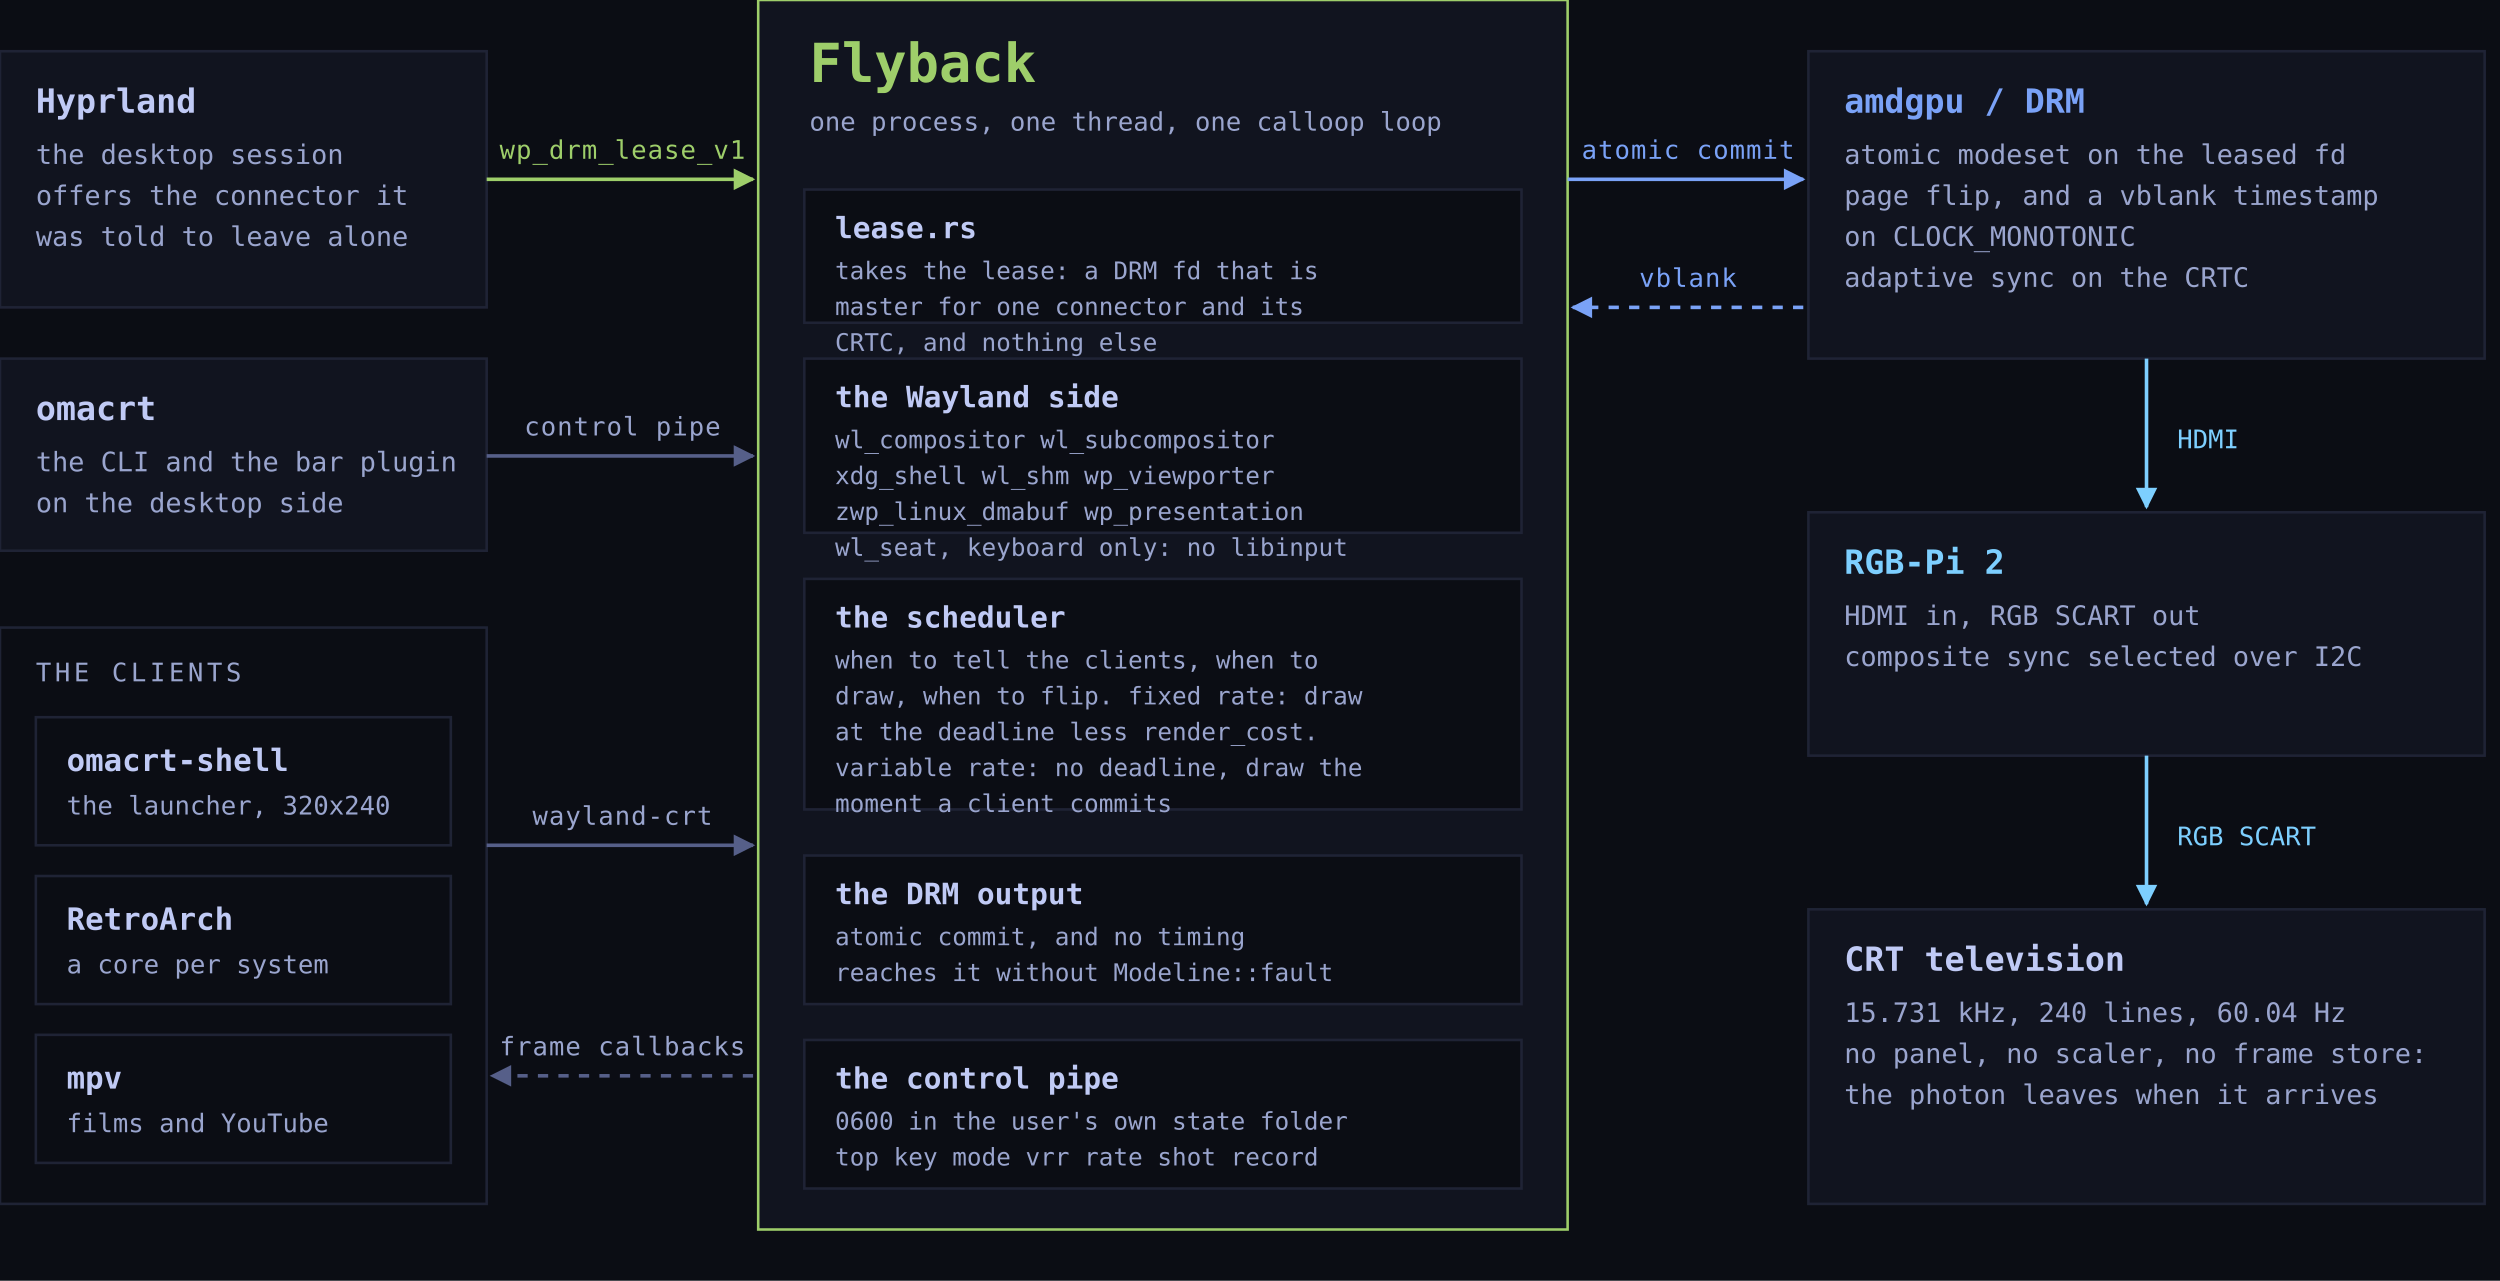
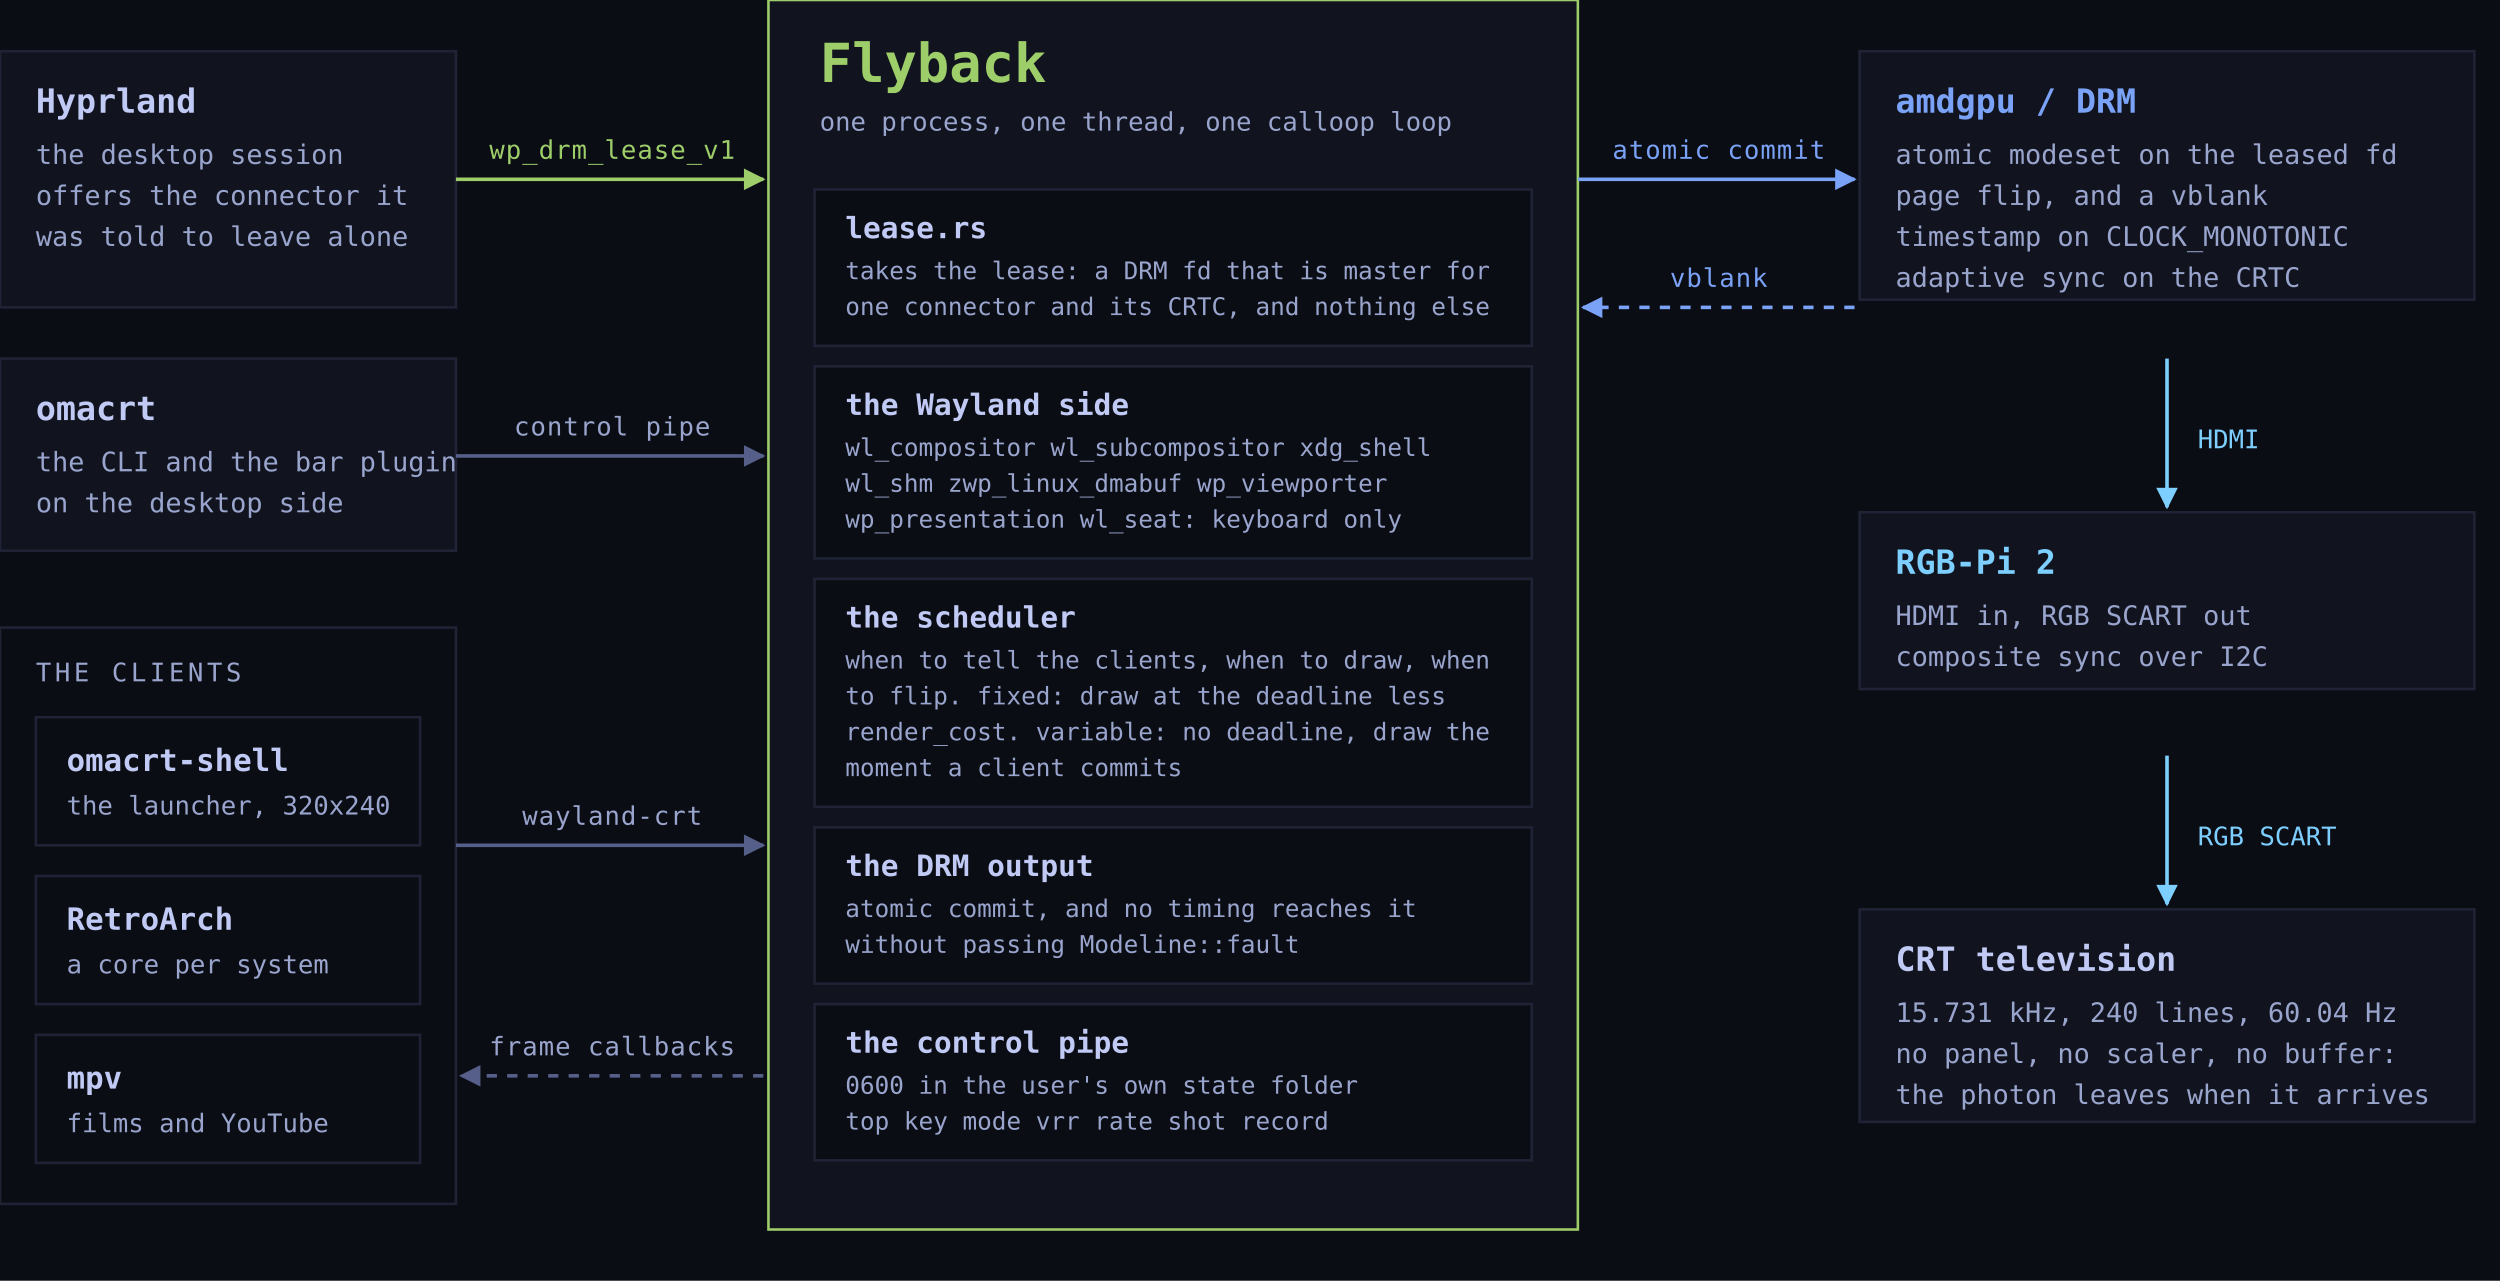
<svg xmlns="http://www.w3.org/2000/svg" width="976" height="500" viewBox="0 0 976 500">
  <rect width="976" height="500" fill="#0b0d14" />
  <defs>
    <marker id="head-565f89" viewBox="0 0 10 10" refX="9" refY="5" markerWidth="6" markerHeight="6" orient="auto-start-reverse">
      <path d="M0 0 L10 5 L0 10 z" fill="#565f89" />
    </marker>
    <marker id="head-9ece6a" viewBox="0 0 10 10" refX="9" refY="5" markerWidth="6" markerHeight="6" orient="auto-start-reverse">
      <path d="M0 0 L10 5 L0 10 z" fill="#9ece6a" />
    </marker>
    <marker id="head-7aa2f7" viewBox="0 0 10 10" refX="9" refY="5" markerWidth="6" markerHeight="6" orient="auto-start-reverse">
      <path d="M0 0 L10 5 L0 10 z" fill="#7aa2f7" />
    </marker>
    <marker id="head-7dcfff" viewBox="0 0 10 10" refX="9" refY="5" markerWidth="6" markerHeight="6" orient="auto-start-reverse">
      <path d="M0 0 L10 5 L0 10 z" fill="#7dcfff" />
    </marker>
  </defs>
-   <rect x="0" y="20" width="190" height="100" rx="0" fill="#11141f" stroke="#1f2335" stroke-width="1" />
+   <rect x="0" y="20" width="178" height="100" rx="0" fill="#11141f" stroke="#1f2335" stroke-width="1" />
  <text x="14" y="44" font-family="JetBrains Mono, JetBrainsMono Nerd Font, ui-monospace, monospace" font-size="13" font-weight="700" fill="#c0caf5" text-anchor="start" letter-spacing="0">Hyprland</text>
  <text x="14" y="64" font-family="JetBrains Mono, JetBrainsMono Nerd Font, ui-monospace, monospace" font-size="10.5" font-weight="400" fill="#9aa5ce" text-anchor="start" letter-spacing="0">the desktop session</text>
  <text x="14" y="80" font-family="JetBrains Mono, JetBrainsMono Nerd Font, ui-monospace, monospace" font-size="10.5" font-weight="400" fill="#9aa5ce" text-anchor="start" letter-spacing="0">offers the connector it</text>
  <text x="14" y="96" font-family="JetBrains Mono, JetBrainsMono Nerd Font, ui-monospace, monospace" font-size="10.5" font-weight="400" fill="#9aa5ce" text-anchor="start" letter-spacing="0">was told to leave alone</text>
-   <rect x="0" y="140" width="190" height="75" rx="0" fill="#11141f" stroke="#1f2335" stroke-width="1" />
+   <rect x="0" y="140" width="178" height="75" rx="0" fill="#11141f" stroke="#1f2335" stroke-width="1" />
  <text x="14" y="164" font-family="JetBrains Mono, JetBrainsMono Nerd Font, ui-monospace, monospace" font-size="13" font-weight="700" fill="#c0caf5" text-anchor="start" letter-spacing="0">omacrt</text>
  <text x="14" y="184" font-family="JetBrains Mono, JetBrainsMono Nerd Font, ui-monospace, monospace" font-size="10.5" font-weight="400" fill="#9aa5ce" text-anchor="start" letter-spacing="0">the CLI and the bar plugin</text>
  <text x="14" y="200" font-family="JetBrains Mono, JetBrainsMono Nerd Font, ui-monospace, monospace" font-size="10.5" font-weight="400" fill="#9aa5ce" text-anchor="start" letter-spacing="0">on the desktop side</text>
-   <rect x="0" y="245" width="190" height="225" rx="0" fill="none" stroke="#1f2335" stroke-width="1" />
+   <rect x="0" y="245" width="178" height="225" rx="0" fill="none" stroke="#1f2335" stroke-width="1" />
  <text x="14" y="266" font-family="JetBrains Mono, JetBrainsMono Nerd Font, ui-monospace, monospace" font-size="10" font-weight="500" fill="#9aa5ce" text-anchor="start" letter-spacing="1.4">THE CLIENTS</text>
-   <rect x="14" y="280" width="162" height="50" rx="0" fill="#0b0d14" stroke="#1f2335" stroke-width="1" />
+   <rect x="14" y="280" width="150" height="50" rx="0" fill="#0b0d14" stroke="#1f2335" stroke-width="1" />
  <text x="26" y="301" font-family="JetBrains Mono, JetBrainsMono Nerd Font, ui-monospace, monospace" font-size="12" font-weight="700" fill="#c0caf5" text-anchor="start" letter-spacing="0">omacrt-shell</text>
  <text x="26" y="318" font-family="JetBrains Mono, JetBrainsMono Nerd Font, ui-monospace, monospace" font-size="10" font-weight="400" fill="#9aa5ce" text-anchor="start" letter-spacing="0">the launcher, 320x240</text>
-   <rect x="14" y="342" width="162" height="50" rx="0" fill="#0b0d14" stroke="#1f2335" stroke-width="1" />
+   <rect x="14" y="342" width="150" height="50" rx="0" fill="#0b0d14" stroke="#1f2335" stroke-width="1" />
  <text x="26" y="363" font-family="JetBrains Mono, JetBrainsMono Nerd Font, ui-monospace, monospace" font-size="12" font-weight="700" fill="#c0caf5" text-anchor="start" letter-spacing="0">RetroArch</text>
  <text x="26" y="380" font-family="JetBrains Mono, JetBrainsMono Nerd Font, ui-monospace, monospace" font-size="10" font-weight="400" fill="#9aa5ce" text-anchor="start" letter-spacing="0">a core per system</text>
-   <rect x="14" y="404" width="162" height="50" rx="0" fill="#0b0d14" stroke="#1f2335" stroke-width="1" />
+   <rect x="14" y="404" width="150" height="50" rx="0" fill="#0b0d14" stroke="#1f2335" stroke-width="1" />
  <text x="26" y="425" font-family="JetBrains Mono, JetBrainsMono Nerd Font, ui-monospace, monospace" font-size="12" font-weight="700" fill="#c0caf5" text-anchor="start" letter-spacing="0">mpv</text>
  <text x="26" y="442" font-family="JetBrains Mono, JetBrainsMono Nerd Font, ui-monospace, monospace" font-size="10" font-weight="400" fill="#9aa5ce" text-anchor="start" letter-spacing="0">films and YouTube</text>
-   <rect x="296" y="0" width="316" height="480" rx="0" fill="#11141f" stroke="#9ece6a" stroke-width="1" />
-   <text x="316" y="32" font-family="JetBrains Mono, JetBrainsMono Nerd Font, ui-monospace, monospace" font-size="21" font-weight="800" fill="#9ece6a" text-anchor="start" letter-spacing="0">Flyback</text>
-   <text x="316" y="51" font-family="JetBrains Mono, JetBrainsMono Nerd Font, ui-monospace, monospace" font-size="10" font-weight="400" fill="#9aa5ce" text-anchor="start" letter-spacing="0">one process, one thread, one calloop loop</text>
-   <rect x="314" y="74" width="280" height="52" rx="0" fill="#0b0d14" stroke="#1f2335" stroke-width="1" />
-   <text x="326" y="93" font-family="JetBrains Mono, JetBrainsMono Nerd Font, ui-monospace, monospace" font-size="11.5" font-weight="700" fill="#c0caf5" text-anchor="start" letter-spacing="0">lease.rs</text>
-   <text x="326" y="109" font-family="JetBrains Mono, JetBrainsMono Nerd Font, ui-monospace, monospace" font-size="9.5" font-weight="400" fill="#9aa5ce" text-anchor="start" letter-spacing="0">takes the lease: a DRM fd that is</text>
-   <text x="326" y="123" font-family="JetBrains Mono, JetBrainsMono Nerd Font, ui-monospace, monospace" font-size="9.5" font-weight="400" fill="#9aa5ce" text-anchor="start" letter-spacing="0">master for one connector and its</text>
-   <text x="326" y="137" font-family="JetBrains Mono, JetBrainsMono Nerd Font, ui-monospace, monospace" font-size="9.5" font-weight="400" fill="#9aa5ce" text-anchor="start" letter-spacing="0">CRTC, and nothing else</text>
-   <rect x="314" y="140" width="280" height="68" rx="0" fill="#0b0d14" stroke="#1f2335" stroke-width="1" />
-   <text x="326" y="159" font-family="JetBrains Mono, JetBrainsMono Nerd Font, ui-monospace, monospace" font-size="11.5" font-weight="700" fill="#c0caf5" text-anchor="start" letter-spacing="0">the Wayland side</text>
-   <text x="326" y="175" font-family="JetBrains Mono, JetBrainsMono Nerd Font, ui-monospace, monospace" font-size="9.5" font-weight="400" fill="#9aa5ce" text-anchor="start" letter-spacing="0">wl_compositor  wl_subcompositor</text>
-   <text x="326" y="189" font-family="JetBrains Mono, JetBrainsMono Nerd Font, ui-monospace, monospace" font-size="9.5" font-weight="400" fill="#9aa5ce" text-anchor="start" letter-spacing="0">xdg_shell  wl_shm  wp_viewporter</text>
-   <text x="326" y="203" font-family="JetBrains Mono, JetBrainsMono Nerd Font, ui-monospace, monospace" font-size="9.5" font-weight="400" fill="#9aa5ce" text-anchor="start" letter-spacing="0">zwp_linux_dmabuf  wp_presentation</text>
-   <text x="326" y="217" font-family="JetBrains Mono, JetBrainsMono Nerd Font, ui-monospace, monospace" font-size="9.5" font-weight="400" fill="#9aa5ce" text-anchor="start" letter-spacing="0">wl_seat, keyboard only: no libinput</text>
-   <rect x="314" y="226" width="280" height="90" rx="0" fill="#0b0d14" stroke="#1f2335" stroke-width="1" />
-   <text x="326" y="245" font-family="JetBrains Mono, JetBrainsMono Nerd Font, ui-monospace, monospace" font-size="11.5" font-weight="700" fill="#c0caf5" text-anchor="start" letter-spacing="0">the scheduler</text>
-   <text x="326" y="261" font-family="JetBrains Mono, JetBrainsMono Nerd Font, ui-monospace, monospace" font-size="9.5" font-weight="400" fill="#9aa5ce" text-anchor="start" letter-spacing="0">when to tell the clients, when to</text>
-   <text x="326" y="275" font-family="JetBrains Mono, JetBrainsMono Nerd Font, ui-monospace, monospace" font-size="9.5" font-weight="400" fill="#9aa5ce" text-anchor="start" letter-spacing="0">draw, when to flip. fixed rate: draw</text>
-   <text x="326" y="289" font-family="JetBrains Mono, JetBrainsMono Nerd Font, ui-monospace, monospace" font-size="9.5" font-weight="400" fill="#9aa5ce" text-anchor="start" letter-spacing="0">at the deadline less render_cost.</text>
-   <text x="326" y="303" font-family="JetBrains Mono, JetBrainsMono Nerd Font, ui-monospace, monospace" font-size="9.5" font-weight="400" fill="#9aa5ce" text-anchor="start" letter-spacing="0">variable rate: no deadline, draw the</text>
-   <text x="326" y="317" font-family="JetBrains Mono, JetBrainsMono Nerd Font, ui-monospace, monospace" font-size="9.5" font-weight="400" fill="#9aa5ce" text-anchor="start" letter-spacing="0">moment a client commits</text>
-   <rect x="314" y="334" width="280" height="58" rx="0" fill="#0b0d14" stroke="#1f2335" stroke-width="1" />
-   <text x="326" y="353" font-family="JetBrains Mono, JetBrainsMono Nerd Font, ui-monospace, monospace" font-size="11.5" font-weight="700" fill="#c0caf5" text-anchor="start" letter-spacing="0">the DRM output</text>
-   <text x="326" y="369" font-family="JetBrains Mono, JetBrainsMono Nerd Font, ui-monospace, monospace" font-size="9.5" font-weight="400" fill="#9aa5ce" text-anchor="start" letter-spacing="0">atomic commit, and no timing</text>
-   <text x="326" y="383" font-family="JetBrains Mono, JetBrainsMono Nerd Font, ui-monospace, monospace" font-size="9.5" font-weight="400" fill="#9aa5ce" text-anchor="start" letter-spacing="0">reaches it without Modeline::fault</text>
-   <rect x="314" y="406" width="280" height="58" rx="0" fill="#0b0d14" stroke="#1f2335" stroke-width="1" />
-   <text x="326" y="425" font-family="JetBrains Mono, JetBrainsMono Nerd Font, ui-monospace, monospace" font-size="11.5" font-weight="700" fill="#c0caf5" text-anchor="start" letter-spacing="0">the control pipe</text>
-   <text x="326" y="441" font-family="JetBrains Mono, JetBrainsMono Nerd Font, ui-monospace, monospace" font-size="9.5" font-weight="400" fill="#9aa5ce" text-anchor="start" letter-spacing="0">0600 in the user's own state folder</text>
-   <text x="326" y="455" font-family="JetBrains Mono, JetBrainsMono Nerd Font, ui-monospace, monospace" font-size="9.5" font-weight="400" fill="#9aa5ce" text-anchor="start" letter-spacing="0">top key mode vrr rate shot record</text>
-   <rect x="706" y="20" width="264" height="120" rx="0" fill="#11141f" stroke="#1f2335" stroke-width="1" />
-   <text x="720" y="44" font-family="JetBrains Mono, JetBrainsMono Nerd Font, ui-monospace, monospace" font-size="13" font-weight="700" fill="#7aa2f7" text-anchor="start" letter-spacing="0">amdgpu / DRM</text>
-   <text x="720" y="64" font-family="JetBrains Mono, JetBrainsMono Nerd Font, ui-monospace, monospace" font-size="10.5" font-weight="400" fill="#9aa5ce" text-anchor="start" letter-spacing="0">atomic modeset on the leased fd</text>
-   <text x="720" y="80" font-family="JetBrains Mono, JetBrainsMono Nerd Font, ui-monospace, monospace" font-size="10.5" font-weight="400" fill="#9aa5ce" text-anchor="start" letter-spacing="0">page flip, and a vblank timestamp</text>
-   <text x="720" y="96" font-family="JetBrains Mono, JetBrainsMono Nerd Font, ui-monospace, monospace" font-size="10.5" font-weight="400" fill="#9aa5ce" text-anchor="start" letter-spacing="0">on CLOCK_MONOTONIC</text>
-   <text x="720" y="112" font-family="JetBrains Mono, JetBrainsMono Nerd Font, ui-monospace, monospace" font-size="10.5" font-weight="400" fill="#9aa5ce" text-anchor="start" letter-spacing="0">adaptive sync on the CRTC</text>
-   <rect x="706" y="200" width="264" height="95" rx="0" fill="#11141f" stroke="#1f2335" stroke-width="1" />
-   <text x="720" y="224" font-family="JetBrains Mono, JetBrainsMono Nerd Font, ui-monospace, monospace" font-size="13" font-weight="700" fill="#7dcfff" text-anchor="start" letter-spacing="0">RGB-Pi 2</text>
-   <text x="720" y="244" font-family="JetBrains Mono, JetBrainsMono Nerd Font, ui-monospace, monospace" font-size="10.5" font-weight="400" fill="#9aa5ce" text-anchor="start" letter-spacing="0">HDMI in, RGB SCART out</text>
-   <text x="720" y="260" font-family="JetBrains Mono, JetBrainsMono Nerd Font, ui-monospace, monospace" font-size="10.5" font-weight="400" fill="#9aa5ce" text-anchor="start" letter-spacing="0">composite sync selected over I2C</text>
-   <rect x="706" y="355" width="264" height="115" rx="0" fill="#11141f" stroke="#1f2335" stroke-width="1" />
-   <text x="720" y="379" font-family="JetBrains Mono, JetBrainsMono Nerd Font, ui-monospace, monospace" font-size="13" font-weight="700" fill="#c0caf5" text-anchor="start" letter-spacing="0">CRT television</text>
-   <text x="720" y="399" font-family="JetBrains Mono, JetBrainsMono Nerd Font, ui-monospace, monospace" font-size="10.5" font-weight="400" fill="#9aa5ce" text-anchor="start" letter-spacing="0">15.731 kHz, 240 lines, 60.04 Hz</text>
-   <text x="720" y="415" font-family="JetBrains Mono, JetBrainsMono Nerd Font, ui-monospace, monospace" font-size="10.5" font-weight="400" fill="#9aa5ce" text-anchor="start" letter-spacing="0">no panel, no scaler, no frame store:</text>
-   <text x="720" y="431" font-family="JetBrains Mono, JetBrainsMono Nerd Font, ui-monospace, monospace" font-size="10.5" font-weight="400" fill="#9aa5ce" text-anchor="start" letter-spacing="0">the photon leaves when it arrives</text>
-   <path d="M190 70 L294 70" fill="none" stroke="#9ece6a" stroke-width="1.4" marker-end="url(#head-9ece6a)" />
-   <text x="243.0" y="62" font-family="JetBrains Mono, JetBrainsMono Nerd Font, ui-monospace, monospace" font-size="10" font-weight="500" fill="#9ece6a" text-anchor="middle" letter-spacing="0.4">wp_drm_lease_v1</text>
-   <path d="M190 178 L294 178" fill="none" stroke="#565f89" stroke-width="1.4" marker-end="url(#head-565f89)" />
-   <text x="243.0" y="170" font-family="JetBrains Mono, JetBrainsMono Nerd Font, ui-monospace, monospace" font-size="10" font-weight="500" fill="#9aa5ce" text-anchor="middle" letter-spacing="0.4">control pipe</text>
-   <path d="M190 330 L294 330" fill="none" stroke="#565f89" stroke-width="1.4" marker-end="url(#head-565f89)" />
-   <text x="243.0" y="322" font-family="JetBrains Mono, JetBrainsMono Nerd Font, ui-monospace, monospace" font-size="10" font-weight="500" fill="#9aa5ce" text-anchor="middle" letter-spacing="0.4">wayland-crt</text>
-   <path d="M294 420 L192 420" fill="none" stroke="#565f89" stroke-width="1.4" stroke-dasharray="4 4" marker-end="url(#head-565f89)" />
-   <text x="243.0" y="412" font-family="JetBrains Mono, JetBrainsMono Nerd Font, ui-monospace, monospace" font-size="10" font-weight="500" fill="#9aa5ce" text-anchor="middle" letter-spacing="0.4">frame callbacks</text>
-   <path d="M612 70 L704 70" fill="none" stroke="#7aa2f7" stroke-width="1.4" marker-end="url(#head-7aa2f7)" />
-   <text x="659.0" y="62" font-family="JetBrains Mono, JetBrainsMono Nerd Font, ui-monospace, monospace" font-size="10" font-weight="500" fill="#7aa2f7" text-anchor="middle" letter-spacing="0.4">atomic commit</text>
-   <path d="M704 120 L614 120" fill="none" stroke="#7aa2f7" stroke-width="1.4" stroke-dasharray="4 4" marker-end="url(#head-7aa2f7)" />
-   <text x="659.0" y="112" font-family="JetBrains Mono, JetBrainsMono Nerd Font, ui-monospace, monospace" font-size="10" font-weight="500" fill="#7aa2f7" text-anchor="middle" letter-spacing="0.4">vblank</text>
-   <path d="M838.0 140 L838.0 198" fill="none" stroke="#7dcfff" stroke-width="1.4" marker-end="url(#head-7dcfff)" />
-   <text x="850.0" y="175" font-family="JetBrains Mono, JetBrainsMono Nerd Font, ui-monospace, monospace" font-size="10" font-weight="500" fill="#7dcfff" text-anchor="start" letter-spacing="0">HDMI</text>
-   <path d="M838.0 295 L838.0 353" fill="none" stroke="#7dcfff" stroke-width="1.4" marker-end="url(#head-7dcfff)" />
-   <text x="850.0" y="330" font-family="JetBrains Mono, JetBrainsMono Nerd Font, ui-monospace, monospace" font-size="10" font-weight="500" fill="#7dcfff" text-anchor="start" letter-spacing="0">RGB SCART</text>
+   <rect x="300" y="0" width="316" height="480" rx="0" fill="#11141f" stroke="#9ece6a" stroke-width="1" />
+   <text x="320" y="32" font-family="JetBrains Mono, JetBrainsMono Nerd Font, ui-monospace, monospace" font-size="21" font-weight="800" fill="#9ece6a" text-anchor="start" letter-spacing="0">Flyback</text>
+   <text x="320" y="51" font-family="JetBrains Mono, JetBrainsMono Nerd Font, ui-monospace, monospace" font-size="10" font-weight="400" fill="#9aa5ce" text-anchor="start" letter-spacing="0">one process, one thread, one calloop loop</text>
+   <rect x="318" y="74" width="280" height="61" rx="0" fill="#0b0d14" stroke="#1f2335" stroke-width="1" />
+   <text x="330" y="93" font-family="JetBrains Mono, JetBrainsMono Nerd Font, ui-monospace, monospace" font-size="11.5" font-weight="700" fill="#c0caf5" text-anchor="start" letter-spacing="0">lease.rs</text>
+   <text x="330" y="109" font-family="JetBrains Mono, JetBrainsMono Nerd Font, ui-monospace, monospace" font-size="9.5" font-weight="400" fill="#9aa5ce" text-anchor="start" letter-spacing="0">takes the lease: a DRM fd that is master for</text>
+   <text x="330" y="123" font-family="JetBrains Mono, JetBrainsMono Nerd Font, ui-monospace, monospace" font-size="9.5" font-weight="400" fill="#9aa5ce" text-anchor="start" letter-spacing="0">one connector and its CRTC, and nothing else</text>
+   <rect x="318" y="143" width="280" height="75" rx="0" fill="#0b0d14" stroke="#1f2335" stroke-width="1" />
+   <text x="330" y="162" font-family="JetBrains Mono, JetBrainsMono Nerd Font, ui-monospace, monospace" font-size="11.5" font-weight="700" fill="#c0caf5" text-anchor="start" letter-spacing="0">the Wayland side</text>
+   <text x="330" y="178" font-family="JetBrains Mono, JetBrainsMono Nerd Font, ui-monospace, monospace" font-size="9.5" font-weight="400" fill="#9aa5ce" text-anchor="start" letter-spacing="0">wl_compositor  wl_subcompositor  xdg_shell</text>
+   <text x="330" y="192" font-family="JetBrains Mono, JetBrainsMono Nerd Font, ui-monospace, monospace" font-size="9.5" font-weight="400" fill="#9aa5ce" text-anchor="start" letter-spacing="0">wl_shm  zwp_linux_dmabuf  wp_viewporter</text>
+   <text x="330" y="206" font-family="JetBrains Mono, JetBrainsMono Nerd Font, ui-monospace, monospace" font-size="9.5" font-weight="400" fill="#9aa5ce" text-anchor="start" letter-spacing="0">wp_presentation  wl_seat: keyboard only</text>
+   <rect x="318" y="226" width="280" height="89" rx="0" fill="#0b0d14" stroke="#1f2335" stroke-width="1" />
+   <text x="330" y="245" font-family="JetBrains Mono, JetBrainsMono Nerd Font, ui-monospace, monospace" font-size="11.5" font-weight="700" fill="#c0caf5" text-anchor="start" letter-spacing="0">the scheduler</text>
+   <text x="330" y="261" font-family="JetBrains Mono, JetBrainsMono Nerd Font, ui-monospace, monospace" font-size="9.5" font-weight="400" fill="#9aa5ce" text-anchor="start" letter-spacing="0">when to tell the clients, when to draw, when</text>
+   <text x="330" y="275" font-family="JetBrains Mono, JetBrainsMono Nerd Font, ui-monospace, monospace" font-size="9.5" font-weight="400" fill="#9aa5ce" text-anchor="start" letter-spacing="0">to flip. fixed: draw at the deadline less</text>
+   <text x="330" y="289" font-family="JetBrains Mono, JetBrainsMono Nerd Font, ui-monospace, monospace" font-size="9.5" font-weight="400" fill="#9aa5ce" text-anchor="start" letter-spacing="0">render_cost. variable: no deadline, draw the</text>
+   <text x="330" y="303" font-family="JetBrains Mono, JetBrainsMono Nerd Font, ui-monospace, monospace" font-size="9.5" font-weight="400" fill="#9aa5ce" text-anchor="start" letter-spacing="0">moment a client commits</text>
+   <rect x="318" y="323" width="280" height="61" rx="0" fill="#0b0d14" stroke="#1f2335" stroke-width="1" />
+   <text x="330" y="342" font-family="JetBrains Mono, JetBrainsMono Nerd Font, ui-monospace, monospace" font-size="11.5" font-weight="700" fill="#c0caf5" text-anchor="start" letter-spacing="0">the DRM output</text>
+   <text x="330" y="358" font-family="JetBrains Mono, JetBrainsMono Nerd Font, ui-monospace, monospace" font-size="9.5" font-weight="400" fill="#9aa5ce" text-anchor="start" letter-spacing="0">atomic commit, and no timing reaches it</text>
+   <text x="330" y="372" font-family="JetBrains Mono, JetBrainsMono Nerd Font, ui-monospace, monospace" font-size="9.5" font-weight="400" fill="#9aa5ce" text-anchor="start" letter-spacing="0">without passing Modeline::fault</text>
+   <rect x="318" y="392" width="280" height="61" rx="0" fill="#0b0d14" stroke="#1f2335" stroke-width="1" />
+   <text x="330" y="411" font-family="JetBrains Mono, JetBrainsMono Nerd Font, ui-monospace, monospace" font-size="11.5" font-weight="700" fill="#c0caf5" text-anchor="start" letter-spacing="0">the control pipe</text>
+   <text x="330" y="427" font-family="JetBrains Mono, JetBrainsMono Nerd Font, ui-monospace, monospace" font-size="9.5" font-weight="400" fill="#9aa5ce" text-anchor="start" letter-spacing="0">0600 in the user's own state folder</text>
+   <text x="330" y="441" font-family="JetBrains Mono, JetBrainsMono Nerd Font, ui-monospace, monospace" font-size="9.5" font-weight="400" fill="#9aa5ce" text-anchor="start" letter-spacing="0">top key mode vrr rate shot record</text>
+   <rect x="726" y="20" width="240" height="97" rx="0" fill="#11141f" stroke="#1f2335" stroke-width="1" />
+   <text x="740" y="44" font-family="JetBrains Mono, JetBrainsMono Nerd Font, ui-monospace, monospace" font-size="13" font-weight="700" fill="#7aa2f7" text-anchor="start" letter-spacing="0">amdgpu / DRM</text>
+   <text x="740" y="64" font-family="JetBrains Mono, JetBrainsMono Nerd Font, ui-monospace, monospace" font-size="10.5" font-weight="400" fill="#9aa5ce" text-anchor="start" letter-spacing="0">atomic modeset on the leased fd</text>
+   <text x="740" y="80" font-family="JetBrains Mono, JetBrainsMono Nerd Font, ui-monospace, monospace" font-size="10.5" font-weight="400" fill="#9aa5ce" text-anchor="start" letter-spacing="0">page flip, and a vblank</text>
+   <text x="740" y="96" font-family="JetBrains Mono, JetBrainsMono Nerd Font, ui-monospace, monospace" font-size="10.5" font-weight="400" fill="#9aa5ce" text-anchor="start" letter-spacing="0">timestamp on CLOCK_MONOTONIC</text>
+   <text x="740" y="112" font-family="JetBrains Mono, JetBrainsMono Nerd Font, ui-monospace, monospace" font-size="10.5" font-weight="400" fill="#9aa5ce" text-anchor="start" letter-spacing="0">adaptive sync on the CRTC</text>
+   <rect x="726" y="200" width="240" height="69" rx="0" fill="#11141f" stroke="#1f2335" stroke-width="1" />
+   <text x="740" y="224" font-family="JetBrains Mono, JetBrainsMono Nerd Font, ui-monospace, monospace" font-size="13" font-weight="700" fill="#7dcfff" text-anchor="start" letter-spacing="0">RGB-Pi 2</text>
+   <text x="740" y="244" font-family="JetBrains Mono, JetBrainsMono Nerd Font, ui-monospace, monospace" font-size="10.5" font-weight="400" fill="#9aa5ce" text-anchor="start" letter-spacing="0">HDMI in, RGB SCART out</text>
+   <text x="740" y="260" font-family="JetBrains Mono, JetBrainsMono Nerd Font, ui-monospace, monospace" font-size="10.5" font-weight="400" fill="#9aa5ce" text-anchor="start" letter-spacing="0">composite sync over I2C</text>
+   <rect x="726" y="355" width="240" height="83" rx="0" fill="#11141f" stroke="#1f2335" stroke-width="1" />
+   <text x="740" y="379" font-family="JetBrains Mono, JetBrainsMono Nerd Font, ui-monospace, monospace" font-size="13" font-weight="700" fill="#c0caf5" text-anchor="start" letter-spacing="0">CRT television</text>
+   <text x="740" y="399" font-family="JetBrains Mono, JetBrainsMono Nerd Font, ui-monospace, monospace" font-size="10.5" font-weight="400" fill="#9aa5ce" text-anchor="start" letter-spacing="0">15.731 kHz, 240 lines, 60.04 Hz</text>
+   <text x="740" y="415" font-family="JetBrains Mono, JetBrainsMono Nerd Font, ui-monospace, monospace" font-size="10.5" font-weight="400" fill="#9aa5ce" text-anchor="start" letter-spacing="0">no panel, no scaler, no buffer:</text>
+   <text x="740" y="431" font-family="JetBrains Mono, JetBrainsMono Nerd Font, ui-monospace, monospace" font-size="10.5" font-weight="400" fill="#9aa5ce" text-anchor="start" letter-spacing="0">the photon leaves when it arrives</text>
+   <path d="M178 70 L298 70" fill="none" stroke="#9ece6a" stroke-width="1.4" marker-end="url(#head-9ece6a)" />
+   <text x="239.0" y="62" font-family="JetBrains Mono, JetBrainsMono Nerd Font, ui-monospace, monospace" font-size="10" font-weight="500" fill="#9ece6a" text-anchor="middle" letter-spacing="0.4">wp_drm_lease_v1</text>
+   <path d="M178 178 L298 178" fill="none" stroke="#565f89" stroke-width="1.4" marker-end="url(#head-565f89)" />
+   <text x="239.0" y="170" font-family="JetBrains Mono, JetBrainsMono Nerd Font, ui-monospace, monospace" font-size="10" font-weight="500" fill="#9aa5ce" text-anchor="middle" letter-spacing="0.4">control pipe</text>
+   <path d="M178 330 L298 330" fill="none" stroke="#565f89" stroke-width="1.4" marker-end="url(#head-565f89)" />
+   <text x="239.0" y="322" font-family="JetBrains Mono, JetBrainsMono Nerd Font, ui-monospace, monospace" font-size="10" font-weight="500" fill="#9aa5ce" text-anchor="middle" letter-spacing="0.4">wayland-crt</text>
+   <path d="M298 420 L180 420" fill="none" stroke="#565f89" stroke-width="1.4" stroke-dasharray="4 4" marker-end="url(#head-565f89)" />
+   <text x="239.0" y="412" font-family="JetBrains Mono, JetBrainsMono Nerd Font, ui-monospace, monospace" font-size="10" font-weight="500" fill="#9aa5ce" text-anchor="middle" letter-spacing="0.4">frame callbacks</text>
+   <path d="M616 70 L724 70" fill="none" stroke="#7aa2f7" stroke-width="1.4" marker-end="url(#head-7aa2f7)" />
+   <text x="671.0" y="62" font-family="JetBrains Mono, JetBrainsMono Nerd Font, ui-monospace, monospace" font-size="10" font-weight="500" fill="#7aa2f7" text-anchor="middle" letter-spacing="0.4">atomic commit</text>
+   <path d="M724 120 L618 120" fill="none" stroke="#7aa2f7" stroke-width="1.4" stroke-dasharray="4 4" marker-end="url(#head-7aa2f7)" />
+   <text x="671.0" y="112" font-family="JetBrains Mono, JetBrainsMono Nerd Font, ui-monospace, monospace" font-size="10" font-weight="500" fill="#7aa2f7" text-anchor="middle" letter-spacing="0.4">vblank</text>
+   <path d="M846.0 140 L846.0 198" fill="none" stroke="#7dcfff" stroke-width="1.4" marker-end="url(#head-7dcfff)" />
+   <text x="858.0" y="175" font-family="JetBrains Mono, JetBrainsMono Nerd Font, ui-monospace, monospace" font-size="10" font-weight="500" fill="#7dcfff" text-anchor="start" letter-spacing="0">HDMI</text>
+   <path d="M846.0 295 L846.0 353" fill="none" stroke="#7dcfff" stroke-width="1.4" marker-end="url(#head-7dcfff)" />
+   <text x="858.0" y="330" font-family="JetBrains Mono, JetBrainsMono Nerd Font, ui-monospace, monospace" font-size="10" font-weight="500" fill="#7dcfff" text-anchor="start" letter-spacing="0">RGB SCART</text>
</svg>
